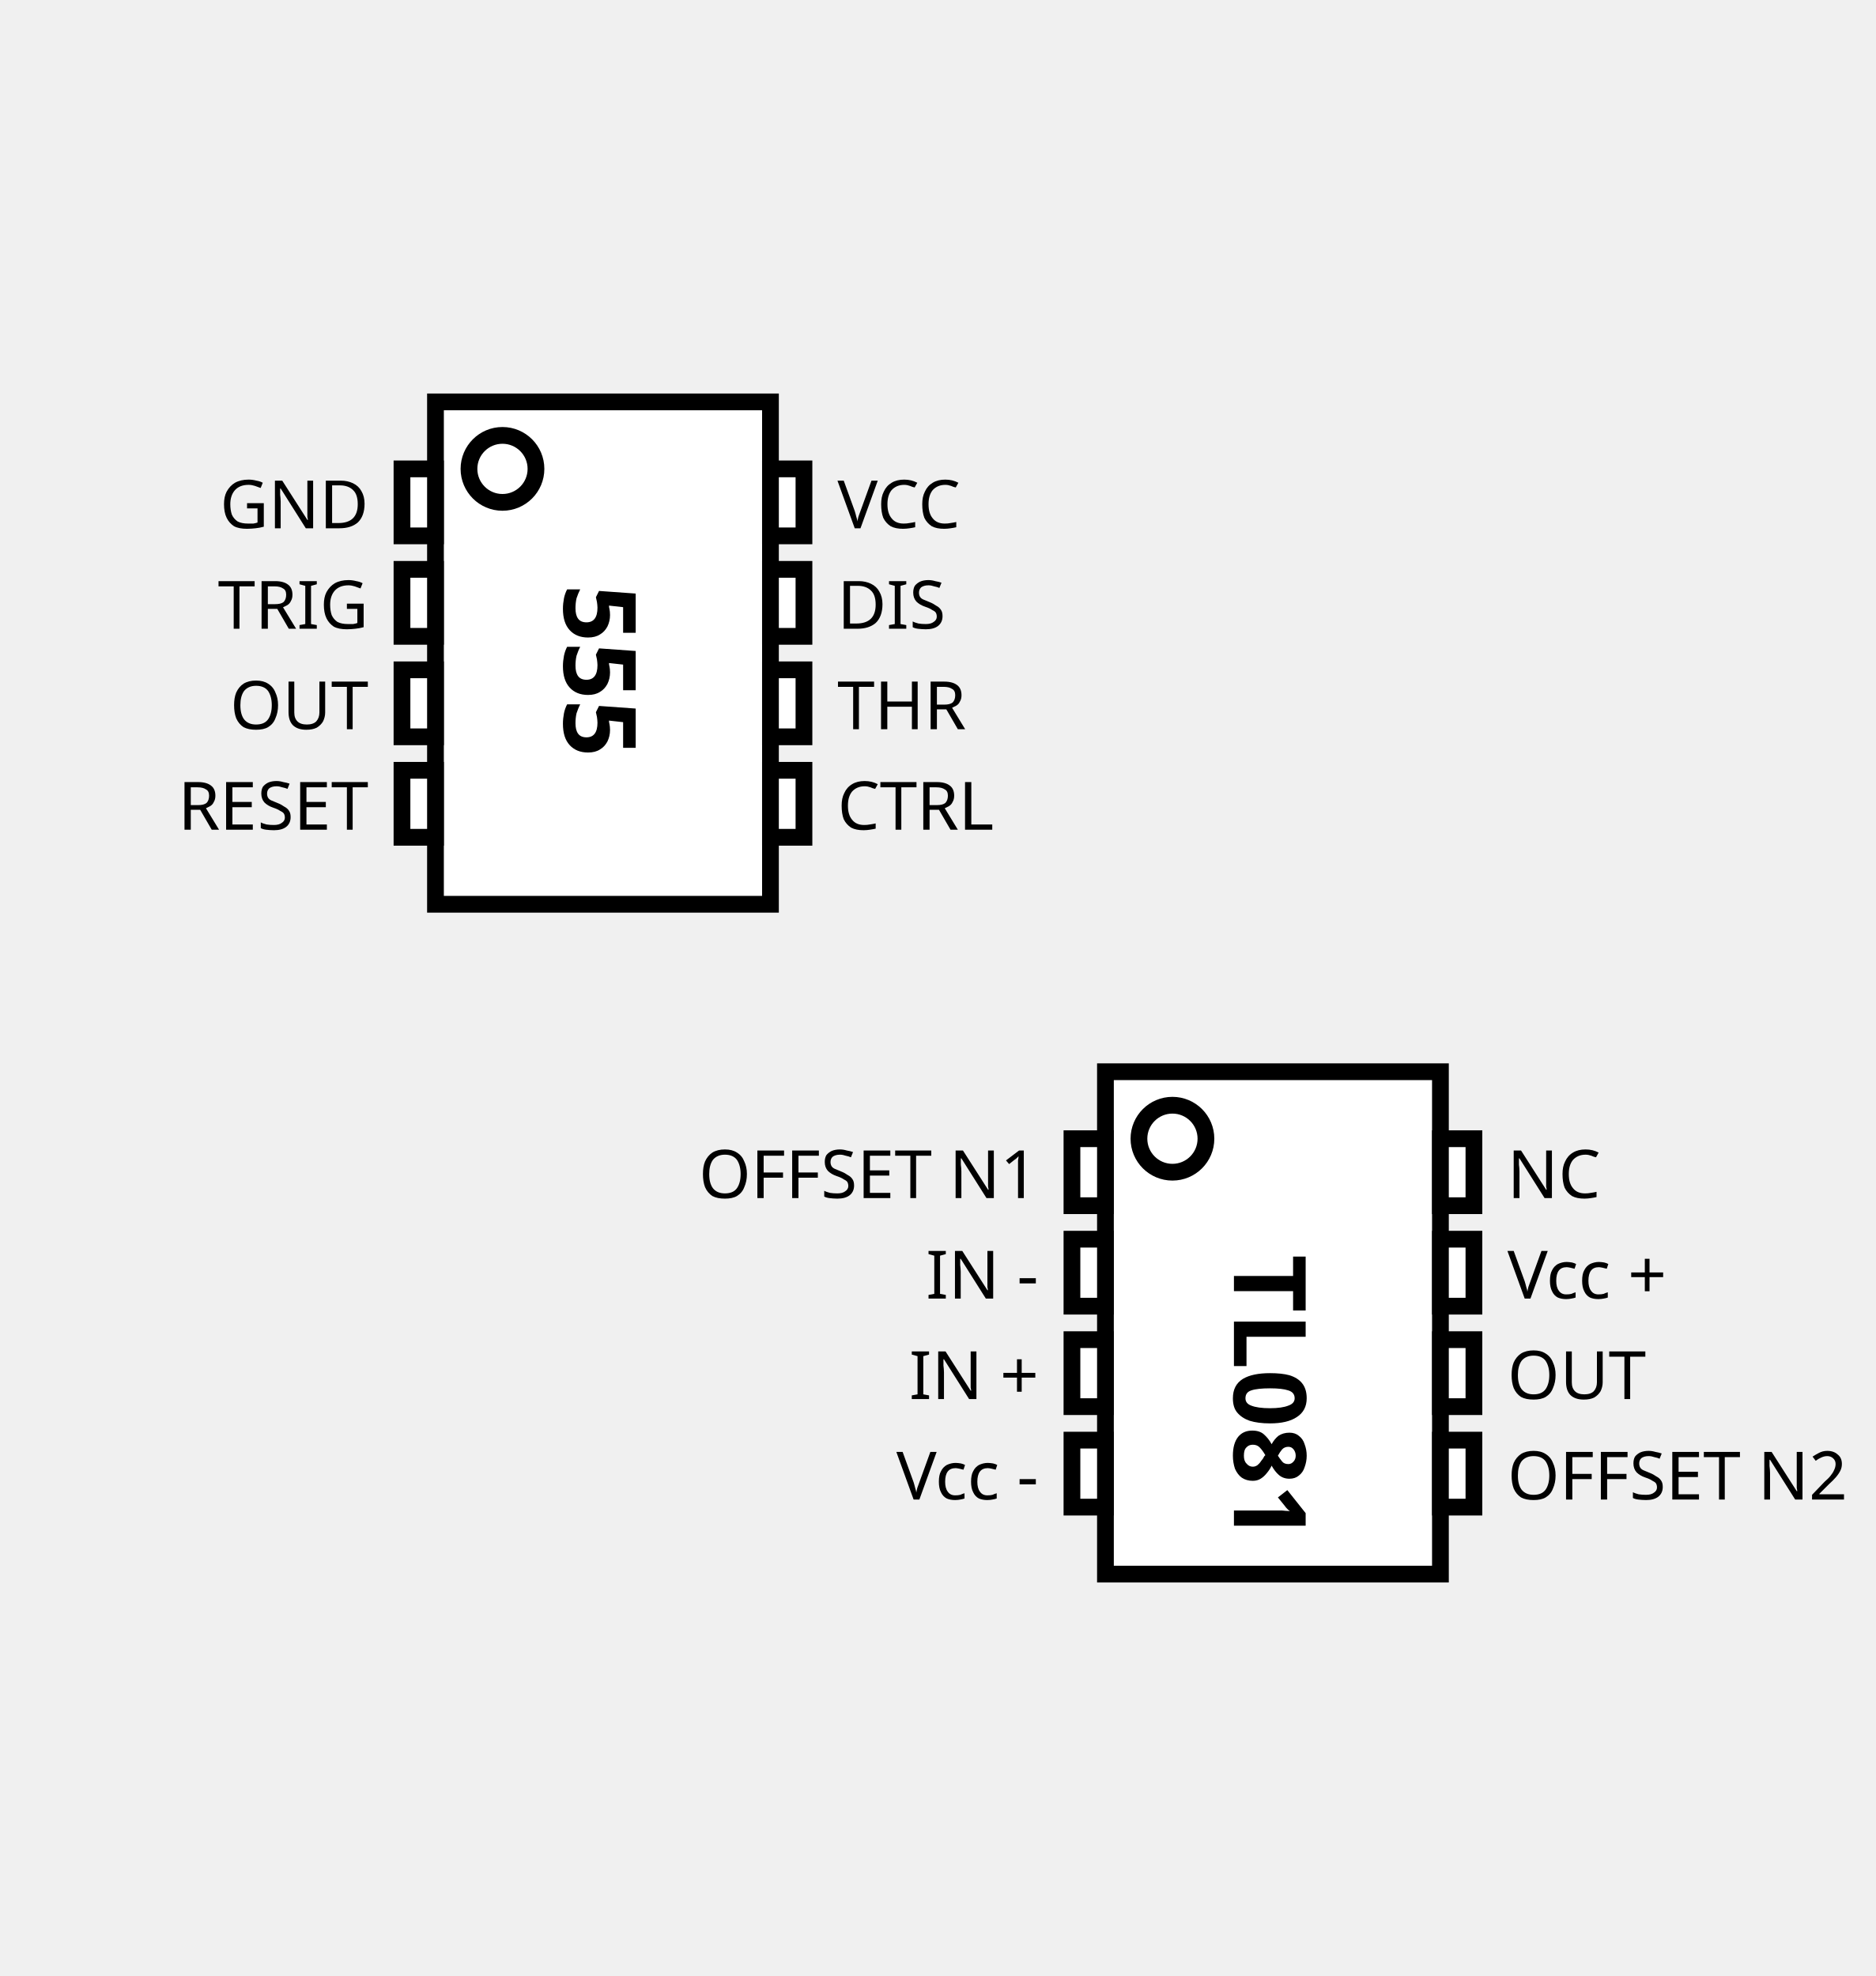
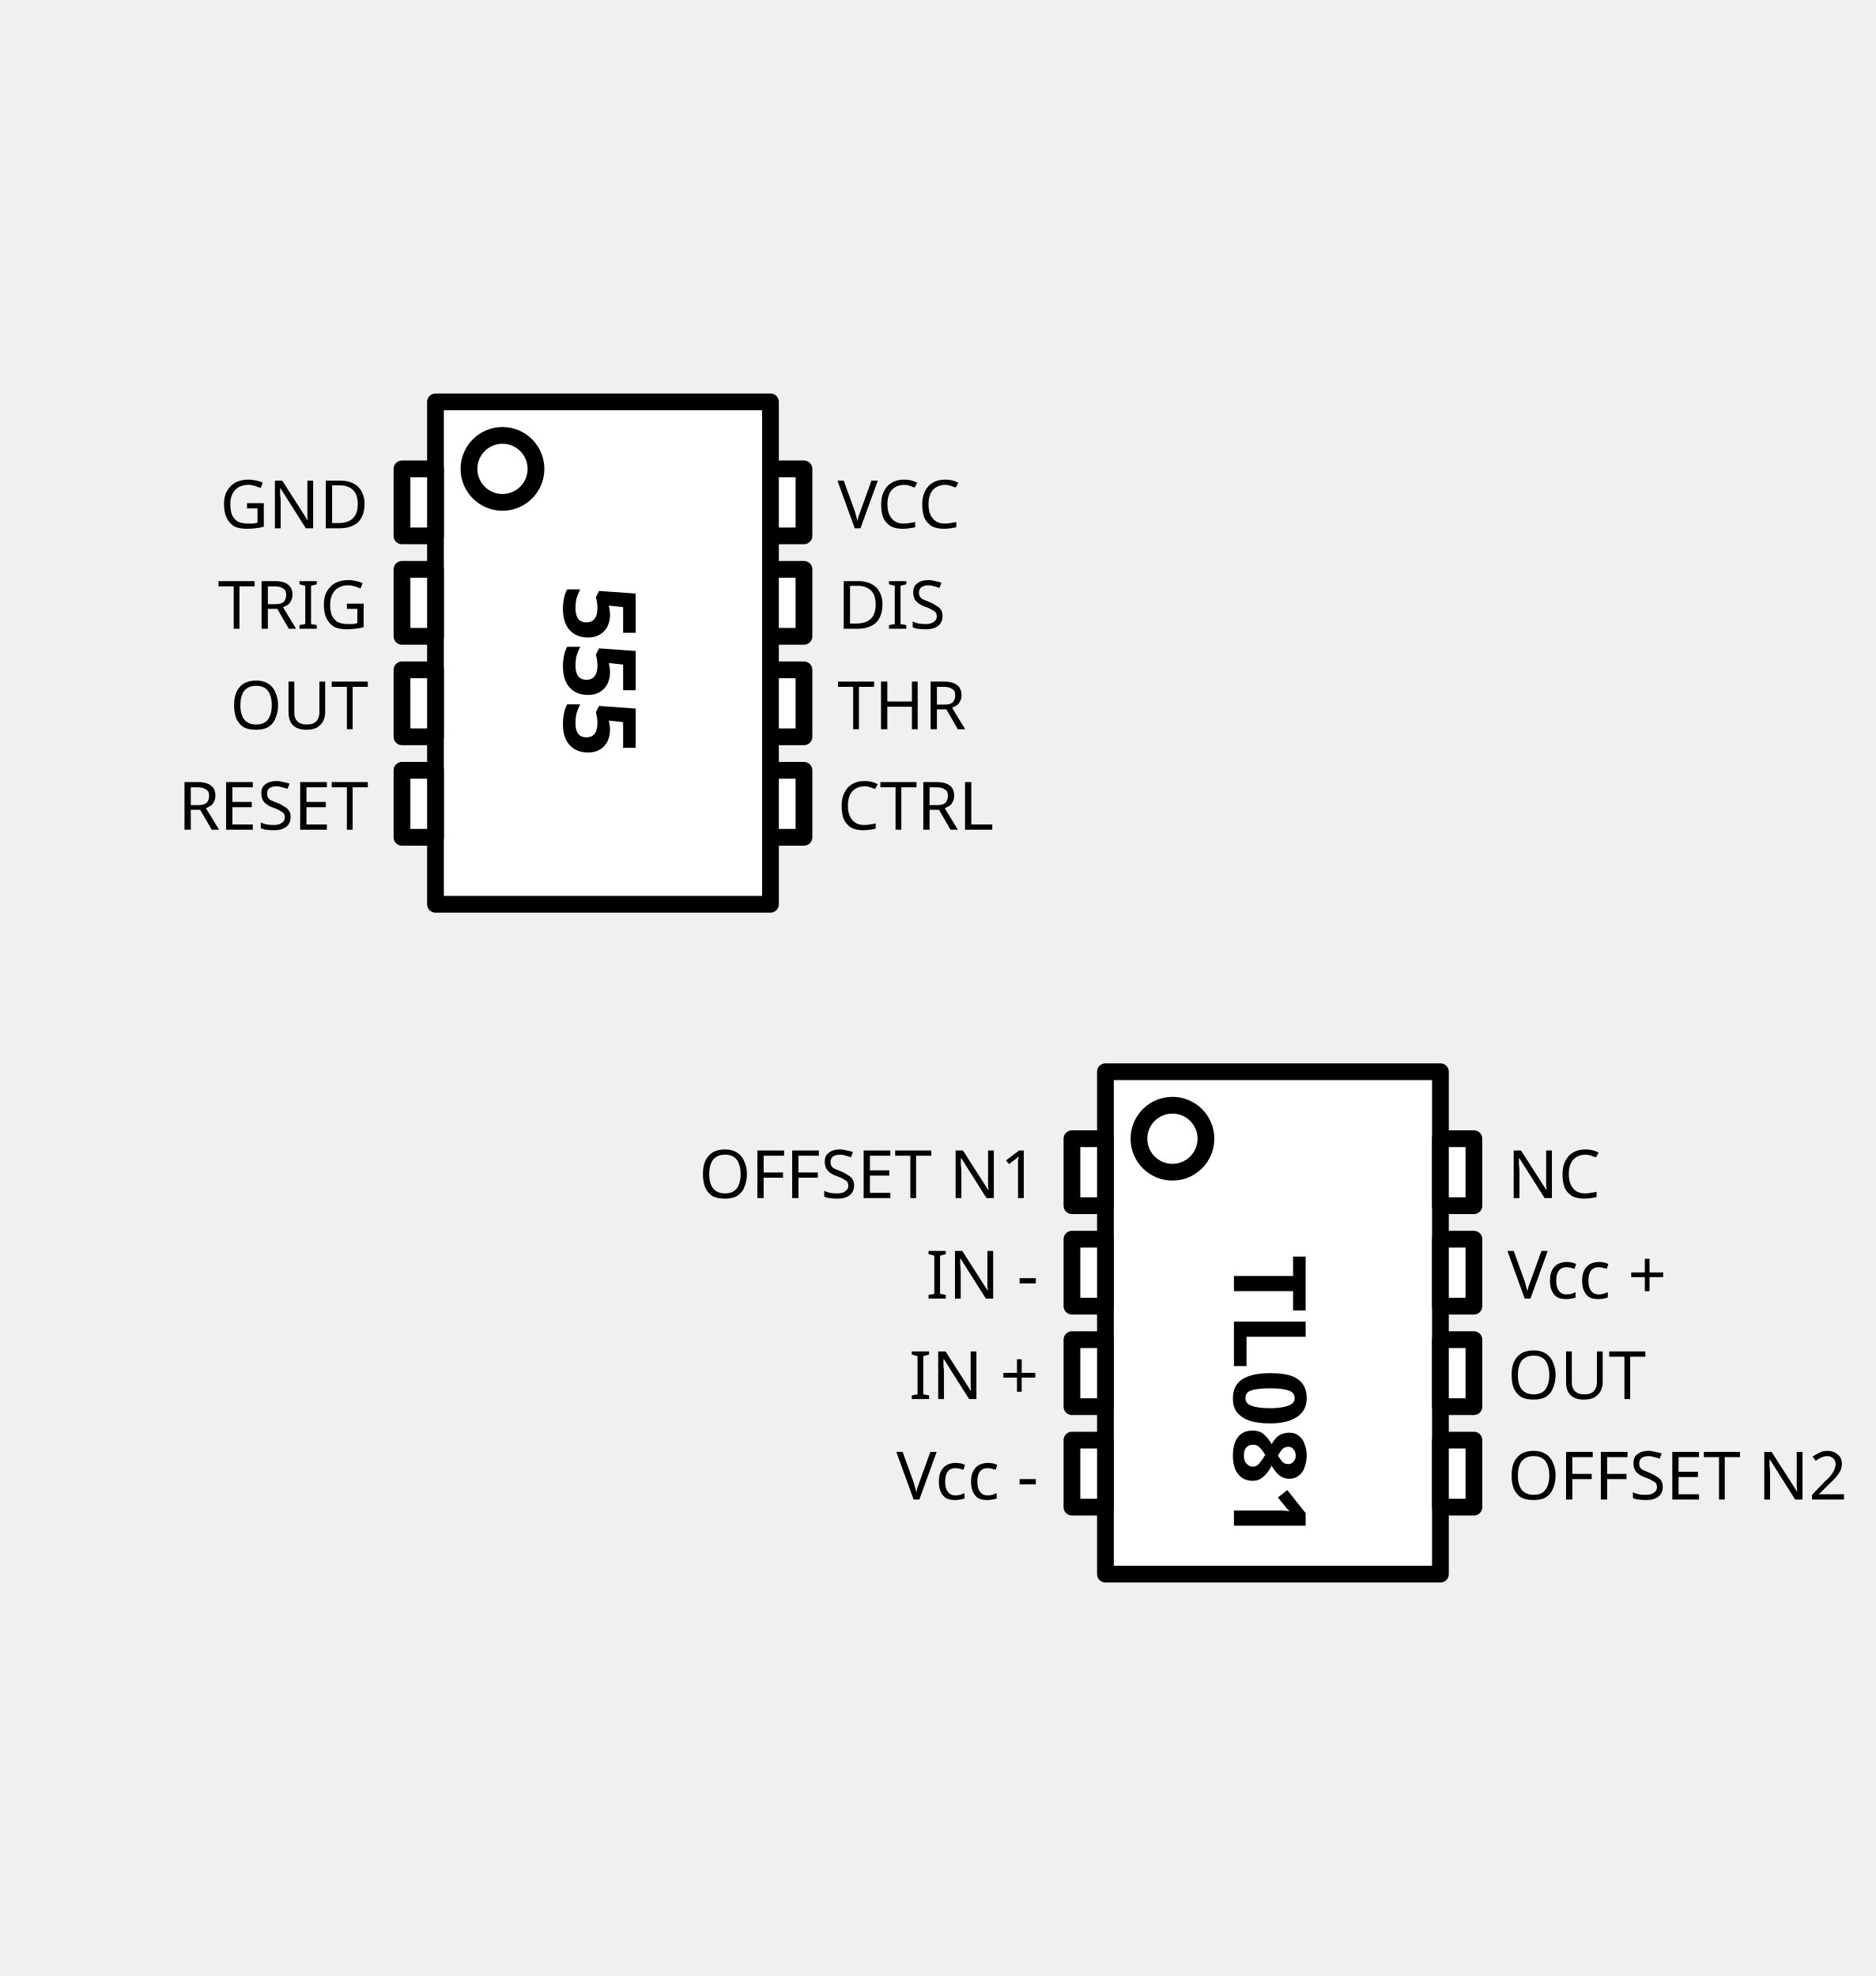
<svg xmlns="http://www.w3.org/2000/svg" version="1.1" width="56mm" height="59mm" viewBox="-13 -12 56 59">
  <style>
  
    svg { background: none; }
+     svg * { stroke-linecap: round; stroke-linejoin: round; }
    rect, circle, ellipse, polygon { stroke-width: 0.5; fill: white; stroke: black; }
    line, polyline, path { stroke-width: 0.5; fill: none; stroke: black; }
-     text, tspan { stroke-width: 0; font-family: sans-serif; font-size: 2px; fill: black }
+     text, tspan { stroke-width: 0; font-family: sans-serif; font-size: 2px; fill: black; paint-order: stroke; stroke: white; }
    text.d-text, text.d-text * { text-anchor: middle; dominant-baseline: central; }
    text.d-text-left, text.d-text-left * { text-anchor: start; }
    text.d-text-right, text.d-text-right * { text-anchor: end; }
    text.d-text-bold, text.d-text-bold * { font-weight: bold; }
    text.d-text-large, text.d-text-large * { font-size: 3px; }
  
  </style>
-   <rect id="ic1" width="10" height="15" class="d-text-bold d-text-large d-text-vertical" />
-   <text x="5" y="7.5" writing-mode="tb" class="d-text-bold d-text-large d-text-vertical d-text">555</text>
+   <rect id="ic1" width="10" height="15" />
+   <text x="5" y="7.5" writing-mode="tb" class="d-text d-text-bold d-text-large d-text-vertical">555</text>
  <circle cx="2" cy="2" r="1" />
  <rect x="-1" y="2" width="1" height="2" />
  <rect x="10" y="2" width="1" height="2" />
  <rect x="-1" y="5" width="1" height="2" />
  <rect x="10" y="5" width="1" height="2" />
  <rect x="-1" y="8" width="1" height="2" />
  <rect x="10" y="8" width="1" height="2" />
  <rect x="-1" y="11" width="1" height="2" />
  <rect x="10" y="11" width="1" height="2" />
  <text x="-2" y="3" class="d-text d-text-right">GND</text>
  <text x="-2" y="6" class="d-text d-text-right">TRIG</text>
  <text x="-2" y="9" class="d-text d-text-right">OUT</text>
  <text x="-2" y="12" class="d-text d-text-right">RESET</text>
  <text x="12" y="3" class="d-text d-text-left">VCC</text>
  <text x="12" y="6" class="d-text d-text-left">DIS</text>
  <text x="12" y="9" class="d-text d-text-left">THR</text>
  <text x="12" y="12" class="d-text d-text-left">CTRL</text>
-   <rect id="ic2" x="20" y="20" width="10" height="15" class="d-text-bold d-text-large d-text-vertical" />
-   <text x="25" y="27.5" writing-mode="tb" class="d-text-bold d-text-large d-text-vertical d-text">TL081</text>
+   <rect id="ic2" x="20" y="20" width="10" height="15" />
+   <text x="25" y="27.5" writing-mode="tb" class="d-text d-text-bold d-text-large d-text-vertical">TL081</text>
  <circle cx="22" cy="22" r="1" />
  <rect x="19" y="22" width="1" height="2" />
  <rect x="30" y="22" width="1" height="2" />
  <rect x="19" y="25" width="1" height="2" />
  <rect x="30" y="25" width="1" height="2" />
  <rect x="19" y="28" width="1" height="2" />
  <rect x="30" y="28" width="1" height="2" />
  <rect x="19" y="31" width="1" height="2" />
  <rect x="30" y="31" width="1" height="2" />
  <text x="18" y="23" class="d-text d-text-right">OFFSET N1</text>
  <text x="18" y="26" class="d-text d-text-right">IN -</text>
  <text x="18" y="29" class="d-text d-text-right">IN +</text>
  <text x="18" y="32" class="d-text d-text-right">Vcc -</text>
  <text x="32" y="23" class="d-text d-text-left">NC</text>
  <text x="32" y="26" class="d-text d-text-left">Vcc +</text>
  <text x="32" y="29" class="d-text d-text-left">OUT</text>
  <text x="32" y="32" class="d-text d-text-left">OFFSET N2</text>
</svg>
